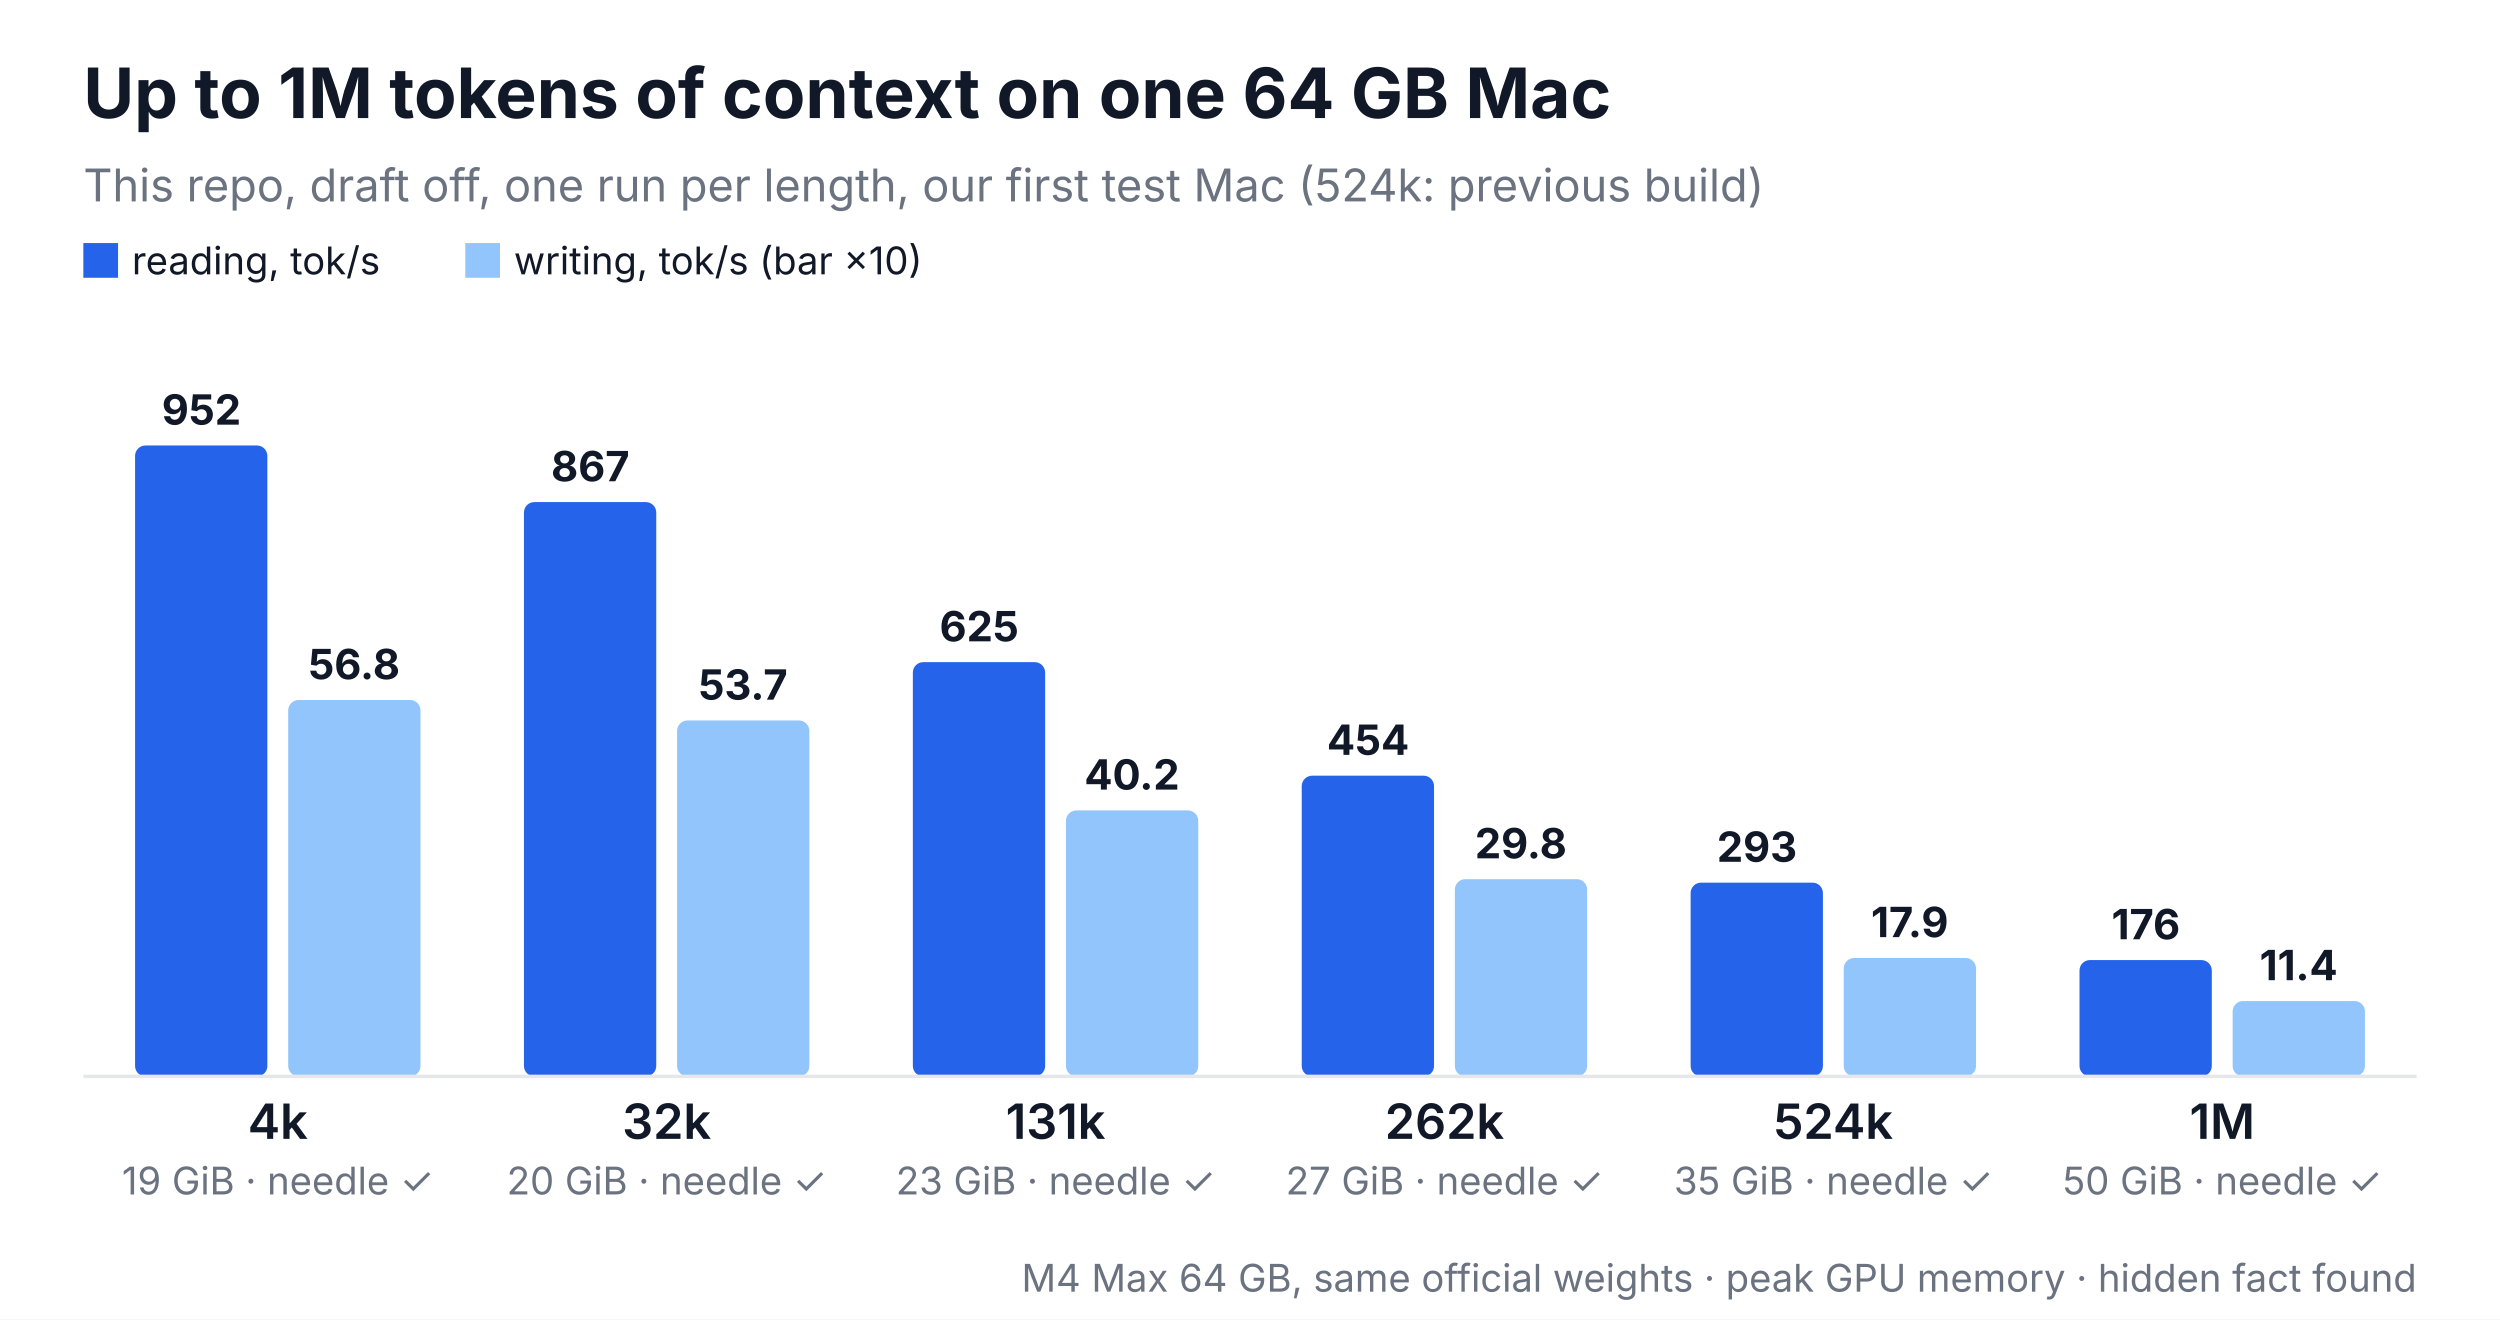
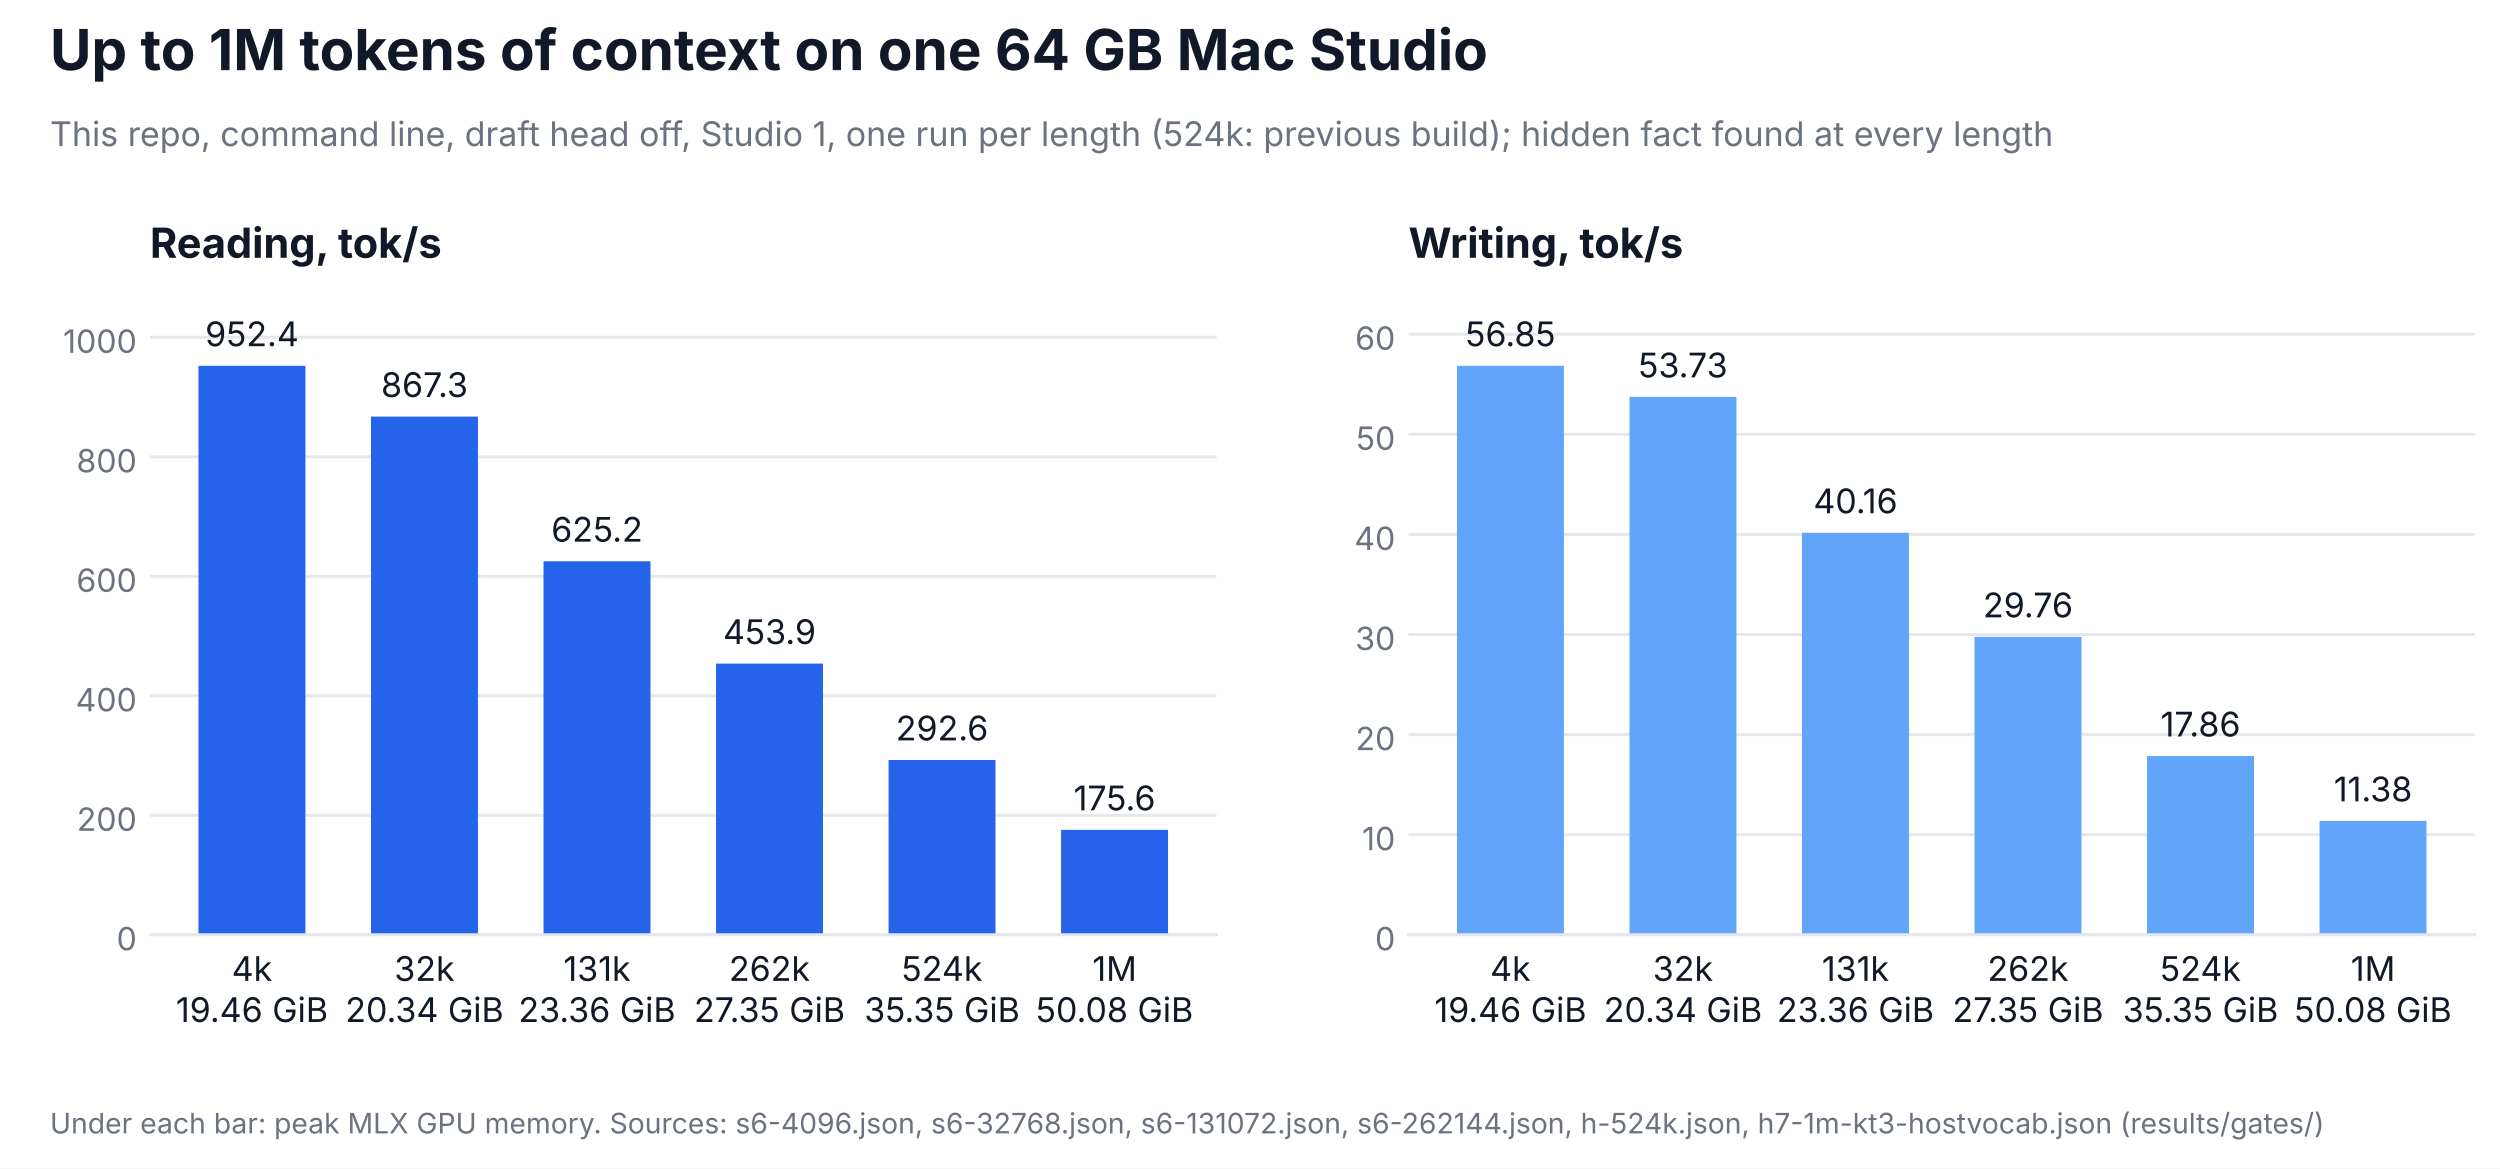
- <svg xmlns="http://www.w3.org/2000/svg" width="720" height="380" viewBox="0 0 720 380" font-family="Inter, -apple-system, Segoe UI, Helvetica, Arial, sans-serif">
-   <rect width="720" height="380" fill="#ffffff" />
-   <text x="24" y="34" font-size="20" font-weight="700" fill="#111827">Up to 1M tokens of context on one 64 GB Mac</text>
-   <text x="24" y="58" font-size="13" fill="#6b7280">This repo, draft off, one run per length, our first test Mac (524k: previous build)</text>
-   <rect x="38.9" y="128.3" width="38.1" height="181.7" rx="3" fill="#2563eb" />
-   <text x="58.0" y="122.3" font-size="12" font-weight="700" text-anchor="middle" fill="#111827">952</text>
-   <rect x="83.0" y="201.6" width="38.1" height="108.4" rx="3" fill="#93c5fd" />
-   <text x="102.0" y="195.6" font-size="12" font-weight="700" text-anchor="middle" fill="#111827">56.8</text>
-   <text x="80.0" y="328.0" font-size="14" font-weight="600" text-anchor="middle" fill="#111827">4k</text>
-   <text x="80.0" y="344.0" font-size="11" text-anchor="middle" fill="#6b7280">19 GiB · needle ✓</text>
-   <rect x="150.9" y="144.6" width="38.1" height="165.4" rx="3" fill="#2563eb" />
-   <text x="170.0" y="138.6" font-size="12" font-weight="700" text-anchor="middle" fill="#111827">867</text>
-   <rect x="195.0" y="207.5" width="38.1" height="102.5" rx="3" fill="#93c5fd" />
-   <text x="214.0" y="201.5" font-size="12" font-weight="700" text-anchor="middle" fill="#111827">53.7</text>
-   <text x="192.0" y="328.0" font-size="14" font-weight="600" text-anchor="middle" fill="#111827">32k</text>
-   <text x="192.0" y="344.0" font-size="11" text-anchor="middle" fill="#6b7280">20 GiB · needle ✓</text>
-   <rect x="262.9" y="190.7" width="38.1" height="119.3" rx="3" fill="#2563eb" />
-   <text x="282.0" y="184.7" font-size="12" font-weight="700" text-anchor="middle" fill="#111827">625</text>
-   <rect x="307.0" y="233.4" width="38.1" height="76.6" rx="3" fill="#93c5fd" />
-   <text x="326.0" y="227.4" font-size="12" font-weight="700" text-anchor="middle" fill="#111827">40.2</text>
-   <text x="304.0" y="328.0" font-size="14" font-weight="600" text-anchor="middle" fill="#111827">131k</text>
-   <text x="304.0" y="344.0" font-size="11" text-anchor="middle" fill="#6b7280">23 GiB · needle ✓</text>
-   <rect x="374.9" y="223.4" width="38.1" height="86.6" rx="3" fill="#2563eb" />
-   <text x="394.0" y="217.4" font-size="12" font-weight="700" text-anchor="middle" fill="#111827">454</text>
-   <rect x="419.0" y="253.2" width="38.1" height="56.8" rx="3" fill="#93c5fd" />
-   <text x="438.0" y="247.2" font-size="12" font-weight="700" text-anchor="middle" fill="#111827">29.8</text>
-   <text x="416.0" y="328.0" font-size="14" font-weight="600" text-anchor="middle" fill="#111827">262k</text>
-   <text x="416.0" y="344.0" font-size="11" text-anchor="middle" fill="#6b7280">27 GiB · needle ✓</text>
-   <rect x="486.9" y="254.2" width="38.1" height="55.8" rx="3" fill="#2563eb" />
-   <text x="506.0" y="248.2" font-size="12" font-weight="700" text-anchor="middle" fill="#111827">293</text>
-   <rect x="531.0" y="275.9" width="38.1" height="34.1" rx="3" fill="#93c5fd" />
-   <text x="550.0" y="269.9" font-size="12" font-weight="700" text-anchor="middle" fill="#111827">17.9</text>
-   <text x="528.0" y="328.0" font-size="14" font-weight="600" text-anchor="middle" fill="#111827">524k</text>
-   <text x="528.0" y="344.0" font-size="11" text-anchor="middle" fill="#6b7280">35 GiB · needle ✓</text>
-   <rect x="598.9" y="276.5" width="38.1" height="33.5" rx="3" fill="#2563eb" />
-   <text x="618.0" y="270.5" font-size="12" font-weight="700" text-anchor="middle" fill="#111827">176</text>
-   <rect x="643.0" y="288.3" width="38.1" height="21.7" rx="3" fill="#93c5fd" />
-   <text x="662.0" y="282.3" font-size="12" font-weight="700" text-anchor="middle" fill="#111827">11.4</text>
-   <text x="640.0" y="328.0" font-size="14" font-weight="600" text-anchor="middle" fill="#111827">1M</text>
-   <text x="640.0" y="344.0" font-size="11" text-anchor="middle" fill="#6b7280">50 GiB · needle ✓</text>
-   <line x1="24" y1="310" x2="696" y2="310" stroke="#e5e7eb" />
-   <rect x="24" y="70" width="10" height="10" fill="#2563eb" />
-   <text x="38" y="79" font-size="11" fill="#111827">reading, tok/s</text>
-   <rect x="134" y="70" width="10" height="10" fill="#93c5fd" />
-   <text x="148" y="79" font-size="11" fill="#111827">writing, tok/s (bar ×10)</text>
-   <text x="696" y="372" font-size="11" text-anchor="end" fill="#6b7280">M4 Max 64 GB, same official weights · peak GPU memory · hidden fact found</text>
+ <svg xmlns="http://www.w3.org/2000/svg" width="662.4pt" height="309.6pt" viewBox="0 0 662.4 309.6" version="1.1">
+   <defs>
+     <style type="text/css">*{stroke-linejoin: round; stroke-linecap: butt}</style>
+   </defs>
+   <g id="figure_1">
+     <g id="patch_1">
+       <path d="M 0 309.6  L 662.4 309.6  L 662.4 0  L 0 0  z " style="fill: #ffffff" />
+     </g>
+     <g id="axes_1">
+       <g id="patch_2">
+         <path d="M 39.744 247.68  L 322.327 247.68  L 322.327 74.304  L 39.744 74.304  z " style="fill: #ffffff" />
+       </g>
+       <g id="matplotlib.axis_1">
+         <g id="xtick_1">
+           <g id="line2d_1" />
+           <g id="text_1">
+             <text style="font-size: 9px; font-family: 'Inter', 'Helvetica Neue', 'Helvetica', 'Arial', 'DejaVu Sans', sans-serif; fill: #111827" transform="translate(61.38222 259.8988)">4k</text>
+             <text style="font-size: 9px; font-family: 'Inter', 'Helvetica Neue', 'Helvetica', 'Arial', 'DejaVu Sans', sans-serif; fill: #111827" transform="translate(46.60042 270.7884)">19.46 GiB</text>
+           </g>
+         </g>
+         <g id="xtick_2">
+           <g id="line2d_2" />
+           <g id="text_2">
+             <text style="font-size: 9px; font-family: 'Inter', 'Helvetica Neue', 'Helvetica', 'Arial', 'DejaVu Sans', sans-serif; fill: #111827" transform="translate(104.4759 259.8988)">32k</text>
+             <text style="font-size: 9px; font-family: 'Inter', 'Helvetica Neue', 'Helvetica', 'Arial', 'DejaVu Sans', sans-serif; fill: #111827" transform="translate(91.48072 270.7884)">20.34 GiB</text>
+           </g>
+         </g>
+         <g id="xtick_3">
+           <g id="line2d_3" />
+           <g id="text_3">
+             <text style="font-size: 9px; font-family: 'Inter', 'Helvetica Neue', 'Helvetica', 'Arial', 'DejaVu Sans', sans-serif; fill: #111827" transform="translate(149.2704 259.8988)">131k</text>
+             <text style="font-size: 9px; font-family: 'Inter', 'Helvetica Neue', 'Helvetica', 'Arial', 'DejaVu Sans', sans-serif; fill: #111827" transform="translate(137.3545 270.7884)">23.36 GiB</text>
+           </g>
+         </g>
+         <g id="xtick_4">
+           <g id="line2d_4" />
+           <g id="text_4">
+             <text style="font-size: 9px; font-family: 'Inter', 'Helvetica Neue', 'Helvetica', 'Arial', 'DejaVu Sans', sans-serif; fill: #111827" transform="translate(193.1417 259.8988)">262k</text>
+             <text style="font-size: 9px; font-family: 'Inter', 'Helvetica Neue', 'Helvetica', 'Arial', 'DejaVu Sans', sans-serif; fill: #111827" transform="translate(183.8802 270.7884)">27.35 GiB</text>
+           </g>
+         </g>
+         <g id="xtick_5">
+           <g id="line2d_5" />
+           <g id="text_5">
+             <text style="font-size: 9px; font-family: 'Inter', 'Helvetica Neue', 'Helvetica', 'Arial', 'DejaVu Sans', sans-serif; fill: #111827" transform="translate(238.8812 259.8988)">524k</text>
+             <text style="font-size: 9px; font-family: 'Inter', 'Helvetica Neue', 'Helvetica', 'Arial', 'DejaVu Sans', sans-serif; fill: #111827" transform="translate(228.9911 270.7884)">35.35 GiB</text>
+           </g>
+         </g>
+         <g id="xtick_6">
+           <g id="line2d_6" />
+           <g id="text_6">
+             <text style="font-size: 9px; font-family: 'Inter', 'Helvetica Neue', 'Helvetica', 'Arial', 'DejaVu Sans', sans-serif; fill: #111827" transform="translate(289.4175 259.8988)">1M</text>
+             <text style="font-size: 9px; font-family: 'Inter', 'Helvetica Neue', 'Helvetica', 'Arial', 'DejaVu Sans', sans-serif; fill: #111827" transform="translate(274.4543 270.7884)">50.08 GiB</text>
+           </g>
+         </g>
+       </g>
+       <g id="matplotlib.axis_2">
+         <g id="ytick_1">
+           <g id="line2d_7">
+             <path d="M 39.744 247.68  L 322.327 247.68  " clip-path="url(#p0f07345520)" style="fill: none; stroke: #e5e7eb; stroke-width: 0.8; stroke-linecap: square" />
+           </g>
+           <g id="line2d_8" />
+           <g id="text_7">
+             <text style="font-size: 8.5px; font-family: 'Inter', 'Helvetica Neue', 'Helvetica', 'Arial', 'DejaVu Sans', sans-serif; text-anchor: end; fill: #6b7280" x="36.244" y="251.797" transform="rotate(-0 36.244 251.7972)">0</text>
+           </g>
+         </g>
+         <g id="ytick_2">
+           <g id="line2d_9">
+             <path d="M 39.744 216.019  L 322.327 216.019  " clip-path="url(#p0f07345520)" style="fill: none; stroke: #e5e7eb; stroke-width: 0.8; stroke-linecap: square" />
+           </g>
+           <g id="line2d_10" />
+           <g id="text_8">
+             <text style="font-size: 8.5px; font-family: 'Inter', 'Helvetica Neue', 'Helvetica', 'Arial', 'DejaVu Sans', sans-serif; text-anchor: end; fill: #6b7280" x="36.244" y="220.137" transform="rotate(-0 36.244 220.1366)">200</text>
+           </g>
+         </g>
+         <g id="ytick_3">
+           <g id="line2d_11">
+             <path d="M 39.744 184.359  L 322.327 184.359  " clip-path="url(#p0f07345520)" style="fill: none; stroke: #e5e7eb; stroke-width: 0.8; stroke-linecap: square" />
+           </g>
+           <g id="line2d_12" />
+           <g id="text_9">
+             <text style="font-size: 8.5px; font-family: 'Inter', 'Helvetica Neue', 'Helvetica', 'Arial', 'DejaVu Sans', sans-serif; text-anchor: end; fill: #6b7280" x="36.244" y="188.476" transform="rotate(-0 36.244 188.476)">400</text>
+           </g>
+         </g>
+         <g id="ytick_4">
+           <g id="line2d_13">
+             <path d="M 39.744 152.698  L 322.327 152.698  " clip-path="url(#p0f07345520)" style="fill: none; stroke: #e5e7eb; stroke-width: 0.8; stroke-linecap: square" />
+           </g>
+           <g id="line2d_14" />
+           <g id="text_10">
+             <text style="font-size: 8.5px; font-family: 'Inter', 'Helvetica Neue', 'Helvetica', 'Arial', 'DejaVu Sans', sans-serif; text-anchor: end; fill: #6b7280" x="36.244" y="156.815" transform="rotate(-0 36.244 156.8154)">600</text>
+           </g>
+         </g>
+         <g id="ytick_5">
+           <g id="line2d_15">
+             <path d="M 39.744 121.038  L 322.327 121.038  " clip-path="url(#p0f07345520)" style="fill: none; stroke: #e5e7eb; stroke-width: 0.8; stroke-linecap: square" />
+           </g>
+           <g id="line2d_16" />
+           <g id="text_11">
+             <text style="font-size: 8.5px; font-family: 'Inter', 'Helvetica Neue', 'Helvetica', 'Arial', 'DejaVu Sans', sans-serif; text-anchor: end; fill: #6b7280" x="36.244" y="125.155" transform="rotate(-0 36.244 125.1548)">800</text>
+           </g>
+         </g>
+         <g id="ytick_6">
+           <g id="line2d_17">
+             <path d="M 39.744 89.377  L 322.327 89.377  " clip-path="url(#p0f07345520)" style="fill: none; stroke: #e5e7eb; stroke-width: 0.8; stroke-linecap: square" />
+           </g>
+           <g id="line2d_18" />
+           <g id="text_12">
+             <text style="font-size: 8.5px; font-family: 'Inter', 'Helvetica Neue', 'Helvetica', 'Arial', 'DejaVu Sans', sans-serif; text-anchor: end; fill: #6b7280" x="36.244" y="93.494" transform="rotate(-0 36.244 93.4942)">1000</text>
+           </g>
+         </g>
+       </g>
+       <g id="patch_3">
+         <path d="M 52.589 247.68  L 80.929 247.68  L 80.929 96.918  L 52.589 96.918  z " clip-path="url(#p0f07345520)" style="fill: #2563eb" />
+       </g>
+       <g id="patch_4">
+         <path d="M 98.299 247.68  L 126.64 247.68  L 126.64 110.377  L 98.299 110.377  z " clip-path="url(#p0f07345520)" style="fill: #2563eb" />
+       </g>
+       <g id="patch_5">
+         <path d="M 144.01 247.68  L 172.351 247.68  L 172.351 148.713  L 144.01 148.713  z " clip-path="url(#p0f07345520)" style="fill: #2563eb" />
+       </g>
+       <g id="patch_6">
+         <path d="M 189.721 247.68  L 218.061 247.68  L 218.061 175.824  L 189.721 175.824  z " clip-path="url(#p0f07345520)" style="fill: #2563eb" />
+       </g>
+       <g id="patch_7">
+         <path d="M 235.431 247.68  L 263.772 247.68  L 263.772 201.366  L 235.431 201.366  z " clip-path="url(#p0f07345520)" style="fill: #2563eb" />
+       </g>
+       <g id="patch_8">
+         <path d="M 281.142 247.68  L 309.483 247.68  L 309.483 219.886  L 281.142 219.886  z " clip-path="url(#p0f07345520)" style="fill: #2563eb" />
+       </g>
+       <g id="patch_9">
+         <path d="M 39.744 247.68  L 322.327 247.68  " style="fill: none; stroke: #e5e7eb; stroke-width: 0.8; stroke-linejoin: miter; stroke-linecap: square" />
+       </g>
+       <g id="text_13">
+         <text style="font-size: 9px; font-family: 'Inter', 'Helvetica Neue', 'Helvetica', 'Arial', 'DejaVu Sans', sans-serif; text-anchor: middle; fill: #111827" x="66.759" y="91.732" transform="rotate(-0 66.75902 91.73213)">952.4</text>
+       </g>
+       <g id="text_14">
+         <text style="font-size: 9px; font-family: 'Inter', 'Helvetica Neue', 'Helvetica', 'Arial', 'DejaVu Sans', sans-serif; text-anchor: middle; fill: #111827" x="112.47" y="105.191" transform="rotate(-0 112.4697 105.1913)">867.3</text>
+       </g>
+       <g id="text_15">
+         <text style="font-size: 9px; font-family: 'Inter', 'Helvetica Neue', 'Helvetica', 'Arial', 'DejaVu Sans', sans-serif; text-anchor: middle; fill: #111827" x="158.18" y="143.527" transform="rotate(-0 158.1804 143.5266)">625.2</text>
+       </g>
+       <g id="text_16">
+         <text style="font-size: 9px; font-family: 'Inter', 'Helvetica Neue', 'Helvetica', 'Arial', 'DejaVu Sans', sans-serif; text-anchor: middle; fill: #111827" x="203.891" y="170.638" transform="rotate(-0 203.8911 170.6376)">453.9</text>
+       </g>
+       <g id="text_17">
+         <text style="font-size: 9px; font-family: 'Inter', 'Helvetica Neue', 'Helvetica', 'Arial', 'DejaVu Sans', sans-serif; text-anchor: middle; fill: #111827" x="249.602" y="196.18" transform="rotate(-0 249.6018 196.1802)">292.6</text>
+       </g>
+       <g id="text_18">
+         <text style="font-size: 9px; font-family: 'Inter', 'Helvetica Neue', 'Helvetica', 'Arial', 'DejaVu Sans', sans-serif; text-anchor: middle; fill: #111827" x="295.312" y="214.699" transform="rotate(-0 295.3125 214.6995)">175.6</text>
+       </g>
+       <g id="text_19">
+         <text style="font-weight: 700; font-size: 11px; font-family: 'Inter', 'Helvetica Neue', 'Helvetica', 'Arial', 'DejaVu Sans', sans-serif; text-anchor: start; fill: #111827" x="39.744" y="68.304" transform="rotate(-0 39.744 68.304)">Reading, tok/s</text>
+       </g>
+     </g>
+     <g id="axes_2">
+       <g id="patch_10">
+         <path d="M 373.193 247.68  L 655.776 247.68  L 655.776 74.304  L 373.193 74.304  z " style="fill: #ffffff" />
+       </g>
+       <g id="matplotlib.axis_3">
+         <g id="xtick_7">
+           <g id="line2d_19" />
+           <g id="text_20">
+             <text style="font-size: 9px; font-family: 'Inter', 'Helvetica Neue', 'Helvetica', 'Arial', 'DejaVu Sans', sans-serif; fill: #111827" transform="translate(394.8307 259.8988)">4k</text>
+             <text style="font-size: 9px; font-family: 'Inter', 'Helvetica Neue', 'Helvetica', 'Arial', 'DejaVu Sans', sans-serif; fill: #111827" transform="translate(380.0489 270.7884)">19.46 GiB</text>
+           </g>
+         </g>
+         <g id="xtick_8">
+           <g id="line2d_20" />
+           <g id="text_21">
+             <text style="font-size: 9px; font-family: 'Inter', 'Helvetica Neue', 'Helvetica', 'Arial', 'DejaVu Sans', sans-serif; fill: #111827" transform="translate(437.9244 259.8988)">32k</text>
+             <text style="font-size: 9px; font-family: 'Inter', 'Helvetica Neue', 'Helvetica', 'Arial', 'DejaVu Sans', sans-serif; fill: #111827" transform="translate(424.9292 270.7884)">20.34 GiB</text>
+           </g>
+         </g>
+         <g id="xtick_9">
+           <g id="line2d_21" />
+           <g id="text_22">
+             <text style="font-size: 9px; font-family: 'Inter', 'Helvetica Neue', 'Helvetica', 'Arial', 'DejaVu Sans', sans-serif; fill: #111827" transform="translate(482.7189 259.8988)">131k</text>
+             <text style="font-size: 9px; font-family: 'Inter', 'Helvetica Neue', 'Helvetica', 'Arial', 'DejaVu Sans', sans-serif; fill: #111827" transform="translate(470.8031 270.7884)">23.36 GiB</text>
+           </g>
+         </g>
+         <g id="xtick_10">
+           <g id="line2d_22" />
+           <g id="text_23">
+             <text style="font-size: 9px; font-family: 'Inter', 'Helvetica Neue', 'Helvetica', 'Arial', 'DejaVu Sans', sans-serif; fill: #111827" transform="translate(526.5902 259.8988)">262k</text>
+             <text style="font-size: 9px; font-family: 'Inter', 'Helvetica Neue', 'Helvetica', 'Arial', 'DejaVu Sans', sans-serif; fill: #111827" transform="translate(517.3287 270.7884)">27.35 GiB</text>
+           </g>
+         </g>
+         <g id="xtick_11">
+           <g id="line2d_23" />
+           <g id="text_24">
+             <text style="font-size: 9px; font-family: 'Inter', 'Helvetica Neue', 'Helvetica', 'Arial', 'DejaVu Sans', sans-serif; fill: #111827" transform="translate(572.3297 259.8988)">524k</text>
+             <text style="font-size: 9px; font-family: 'Inter', 'Helvetica Neue', 'Helvetica', 'Arial', 'DejaVu Sans', sans-serif; fill: #111827" transform="translate(562.4396 270.7884)">35.35 GiB</text>
+           </g>
+         </g>
+         <g id="xtick_12">
+           <g id="line2d_24" />
+           <g id="text_25">
+             <text style="font-size: 9px; font-family: 'Inter', 'Helvetica Neue', 'Helvetica', 'Arial', 'DejaVu Sans', sans-serif; fill: #111827" transform="translate(622.866 259.8988)">1M</text>
+             <text style="font-size: 9px; font-family: 'Inter', 'Helvetica Neue', 'Helvetica', 'Arial', 'DejaVu Sans', sans-serif; fill: #111827" transform="translate(607.9028 270.7884)">50.08 GiB</text>
+           </g>
+         </g>
+       </g>
+       <g id="matplotlib.axis_4">
+         <g id="ytick_7">
+           <g id="line2d_25">
+             <path d="M 373.193 247.68  L 655.776 247.68  " clip-path="url(#p78ddc173c5)" style="fill: none; stroke: #e5e7eb; stroke-width: 0.8; stroke-linecap: square" />
+           </g>
+           <g id="line2d_26" />
+           <g id="text_26">
+             <text style="font-size: 8.5px; font-family: 'Inter', 'Helvetica Neue', 'Helvetica', 'Arial', 'DejaVu Sans', sans-serif; text-anchor: end; fill: #6b7280" x="369.693" y="251.797" transform="rotate(-0 369.6925 251.7972)">0</text>
+           </g>
+         </g>
+         <g id="ytick_8">
+           <g id="line2d_27">
+             <path d="M 373.193 221.159  L 655.776 221.159  " clip-path="url(#p78ddc173c5)" style="fill: none; stroke: #e5e7eb; stroke-width: 0.8; stroke-linecap: square" />
+           </g>
+           <g id="line2d_28" />
+           <g id="text_27">
+             <text style="font-size: 8.5px; font-family: 'Inter', 'Helvetica Neue', 'Helvetica', 'Arial', 'DejaVu Sans', sans-serif; text-anchor: end; fill: #6b7280" x="369.693" y="225.276" transform="rotate(-0 369.6925 225.2763)">10</text>
+           </g>
+         </g>
+         <g id="ytick_9">
+           <g id="line2d_29">
+             <path d="M 373.193 194.638  L 655.776 194.638  " clip-path="url(#p78ddc173c5)" style="fill: none; stroke: #e5e7eb; stroke-width: 0.8; stroke-linecap: square" />
+           </g>
+           <g id="line2d_30" />
+           <g id="text_28">
+             <text style="font-size: 8.5px; font-family: 'Inter', 'Helvetica Neue', 'Helvetica', 'Arial', 'DejaVu Sans', sans-serif; text-anchor: end; fill: #6b7280" x="369.693" y="198.755" transform="rotate(-0 369.6925 198.7553)">20</text>
+           </g>
+         </g>
+         <g id="ytick_10">
+           <g id="line2d_31">
+             <path d="M 373.193 168.117  L 655.776 168.117  " clip-path="url(#p78ddc173c5)" style="fill: none; stroke: #e5e7eb; stroke-width: 0.8; stroke-linecap: square" />
+           </g>
+           <g id="line2d_32" />
+           <g id="text_29">
+             <text style="font-size: 8.5px; font-family: 'Inter', 'Helvetica Neue', 'Helvetica', 'Arial', 'DejaVu Sans', sans-serif; text-anchor: end; fill: #6b7280" x="369.693" y="172.234" transform="rotate(-0 369.6925 172.2344)">30</text>
+           </g>
+         </g>
+         <g id="ytick_11">
+           <g id="line2d_33">
+             <path d="M 373.193 141.596  L 655.776 141.596  " clip-path="url(#p78ddc173c5)" style="fill: none; stroke: #e5e7eb; stroke-width: 0.8; stroke-linecap: square" />
+           </g>
+           <g id="line2d_34" />
+           <g id="text_30">
+             <text style="font-size: 8.5px; font-family: 'Inter', 'Helvetica Neue', 'Helvetica', 'Arial', 'DejaVu Sans', sans-serif; text-anchor: end; fill: #6b7280" x="369.693" y="145.713" transform="rotate(-0 369.6925 145.7135)">40</text>
+           </g>
+         </g>
+         <g id="ytick_12">
+           <g id="line2d_35">
+             <path d="M 373.193 115.075  L 655.776 115.075  " clip-path="url(#p78ddc173c5)" style="fill: none; stroke: #e5e7eb; stroke-width: 0.8; stroke-linecap: square" />
+           </g>
+           <g id="line2d_36" />
+           <g id="text_31">
+             <text style="font-size: 8.5px; font-family: 'Inter', 'Helvetica Neue', 'Helvetica', 'Arial', 'DejaVu Sans', sans-serif; text-anchor: end; fill: #6b7280" x="369.693" y="119.193" transform="rotate(-0 369.6925 119.1925)">50</text>
+           </g>
+         </g>
+         <g id="ytick_13">
+           <g id="line2d_37">
+             <path d="M 373.193 88.554  L 655.776 88.554  " clip-path="url(#p78ddc173c5)" style="fill: none; stroke: #e5e7eb; stroke-width: 0.8; stroke-linecap: square" />
+           </g>
+           <g id="line2d_38" />
+           <g id="text_32">
+             <text style="font-size: 8.5px; font-family: 'Inter', 'Helvetica Neue', 'Helvetica', 'Arial', 'DejaVu Sans', sans-serif; text-anchor: end; fill: #6b7280" x="369.693" y="92.672" transform="rotate(-0 369.6925 92.6716)">60</text>
+           </g>
+         </g>
+       </g>
+       <g id="patch_11">
+         <path d="M 386.037 247.68  L 414.378 247.68  L 414.378 96.918  L 386.037 96.918  z " clip-path="url(#p78ddc173c5)" style="fill: #60a5fa" />
+       </g>
+       <g id="patch_12">
+         <path d="M 431.748 247.68  L 460.089 247.68  L 460.089 105.178  L 431.748 105.178  z " clip-path="url(#p78ddc173c5)" style="fill: #60a5fa" />
+       </g>
+       <g id="patch_13">
+         <path d="M 477.459 247.68  L 505.799 247.68  L 505.799 141.176  L 477.459 141.176  z " clip-path="url(#p78ddc173c5)" style="fill: #60a5fa" />
+       </g>
+       <g id="patch_14">
+         <path d="M 523.169 247.68  L 551.51 247.68  L 551.51 168.748  L 523.169 168.748  z " clip-path="url(#p78ddc173c5)" style="fill: #60a5fa" />
+       </g>
+       <g id="patch_15">
+         <path d="M 568.88 247.68  L 597.221 247.68  L 597.221 200.319  L 568.88 200.319  z " clip-path="url(#p78ddc173c5)" style="fill: #60a5fa" />
+       </g>
+       <g id="patch_16">
+         <path d="M 614.591 247.68  L 642.931 247.68  L 642.931 217.509  L 614.591 217.509  z " clip-path="url(#p78ddc173c5)" style="fill: #60a5fa" />
+       </g>
+       <g id="patch_17">
+         <path d="M 373.193 247.68  L 655.776 247.68  " style="fill: none; stroke: #e5e7eb; stroke-width: 0.8; stroke-linejoin: miter; stroke-linecap: square" />
+       </g>
+       <g id="text_33">
+         <text style="font-size: 9px; font-family: 'Inter', 'Helvetica Neue', 'Helvetica', 'Arial', 'DejaVu Sans', sans-serif; text-anchor: middle; fill: #111827" x="400.208" y="91.732" transform="rotate(-0 400.2075 91.73213)">56.85</text>
+       </g>
+       <g id="text_34">
+         <text style="font-size: 9px; font-family: 'Inter', 'Helvetica Neue', 'Helvetica', 'Arial', 'DejaVu Sans', sans-serif; text-anchor: middle; fill: #111827" x="445.918" y="99.992" transform="rotate(-0 445.9182 99.99222)">53.73</text>
+       </g>
+       <g id="text_35">
+         <text style="font-size: 9px; font-family: 'Inter', 'Helvetica Neue', 'Helvetica', 'Arial', 'DejaVu Sans', sans-serif; text-anchor: middle; fill: #111827" x="491.629" y="135.989" transform="rotate(-0 491.6289 135.9895)">40.16</text>
+       </g>
+       <g id="text_36">
+         <text style="font-size: 9px; font-family: 'Inter', 'Helvetica Neue', 'Helvetica', 'Arial', 'DejaVu Sans', sans-serif; text-anchor: middle; fill: #111827" x="537.34" y="163.562" transform="rotate(-0 537.3396 163.5616)">29.76</text>
+       </g>
+       <g id="text_37">
+         <text style="font-size: 9px; font-family: 'Inter', 'Helvetica Neue', 'Helvetica', 'Arial', 'DejaVu Sans', sans-serif; text-anchor: middle; fill: #111827" x="583.05" y="195.133" transform="rotate(-0 583.0503 195.1327)">17.86</text>
+       </g>
+       <g id="text_38">
+         <text style="font-size: 9px; font-family: 'Inter', 'Helvetica Neue', 'Helvetica', 'Arial', 'DejaVu Sans', sans-serif; text-anchor: middle; fill: #111827" x="628.761" y="212.323" transform="rotate(-0 628.761 212.3229)">11.38</text>
+       </g>
+       <g id="text_39">
+         <text style="font-weight: 700; font-size: 11px; font-family: 'Inter', 'Helvetica Neue', 'Helvetica', 'Arial', 'DejaVu Sans', sans-serif; text-anchor: start; fill: #111827" x="373.193" y="68.304" transform="rotate(-0 373.1925 68.304)">Writing, tok/s</text>
+       </g>
+     </g>
+     <g id="text_40">
+       <text style="font-weight: 700; font-size: 15px; font-family: 'Inter', 'Helvetica Neue', 'Helvetica', 'Arial', 'DejaVu Sans', sans-serif; text-anchor: start; fill: #111827" x="13.248" y="18.576" transform="rotate(-0 13.248 18.576)">Up to 1M tokens of context on one 64 GB Mac Studio</text>
+     </g>
+     <g id="text_41">
+       <text style="font-size: 9px; font-family: 'Inter', 'Helvetica Neue', 'Helvetica', 'Arial', 'DejaVu Sans', sans-serif; text-anchor: start; fill: #6b7280" x="13.248" y="38.7" transform="rotate(-0 13.248 38.7)">This repo, command line, draft head off, Studio 1, one run per length (524k: previous build); hidden fact found at every length</text>
+     </g>
+     <g id="text_42">
+       <text style="font-size: 7.5px; font-family: 'Inter', 'Helvetica Neue', 'Helvetica', 'Arial', 'DejaVu Sans', sans-serif; text-anchor: start; fill: #6b7280" x="13.248" y="300.312" transform="rotate(-0 13.248 300.312)">Under each bar: peak MLX GPU memory. Sources: s6-4096.json, s6-32768.json, s6-131072.json, s6-262144.json, h-524k.json, h7-1m-kt3-hostvocab.json (results/gates/)</text>
+     </g>
+   </g>
+   <defs>
+     <clipPath id="p0f07345520">
+       <rect x="39.744" y="74.304" width="282.583" height="173.376" />
+     </clipPath>
+     <clipPath id="p78ddc173c5">
+       <rect x="373.193" y="74.304" width="282.583" height="173.376" />
+     </clipPath>
+   </defs>
</svg>
